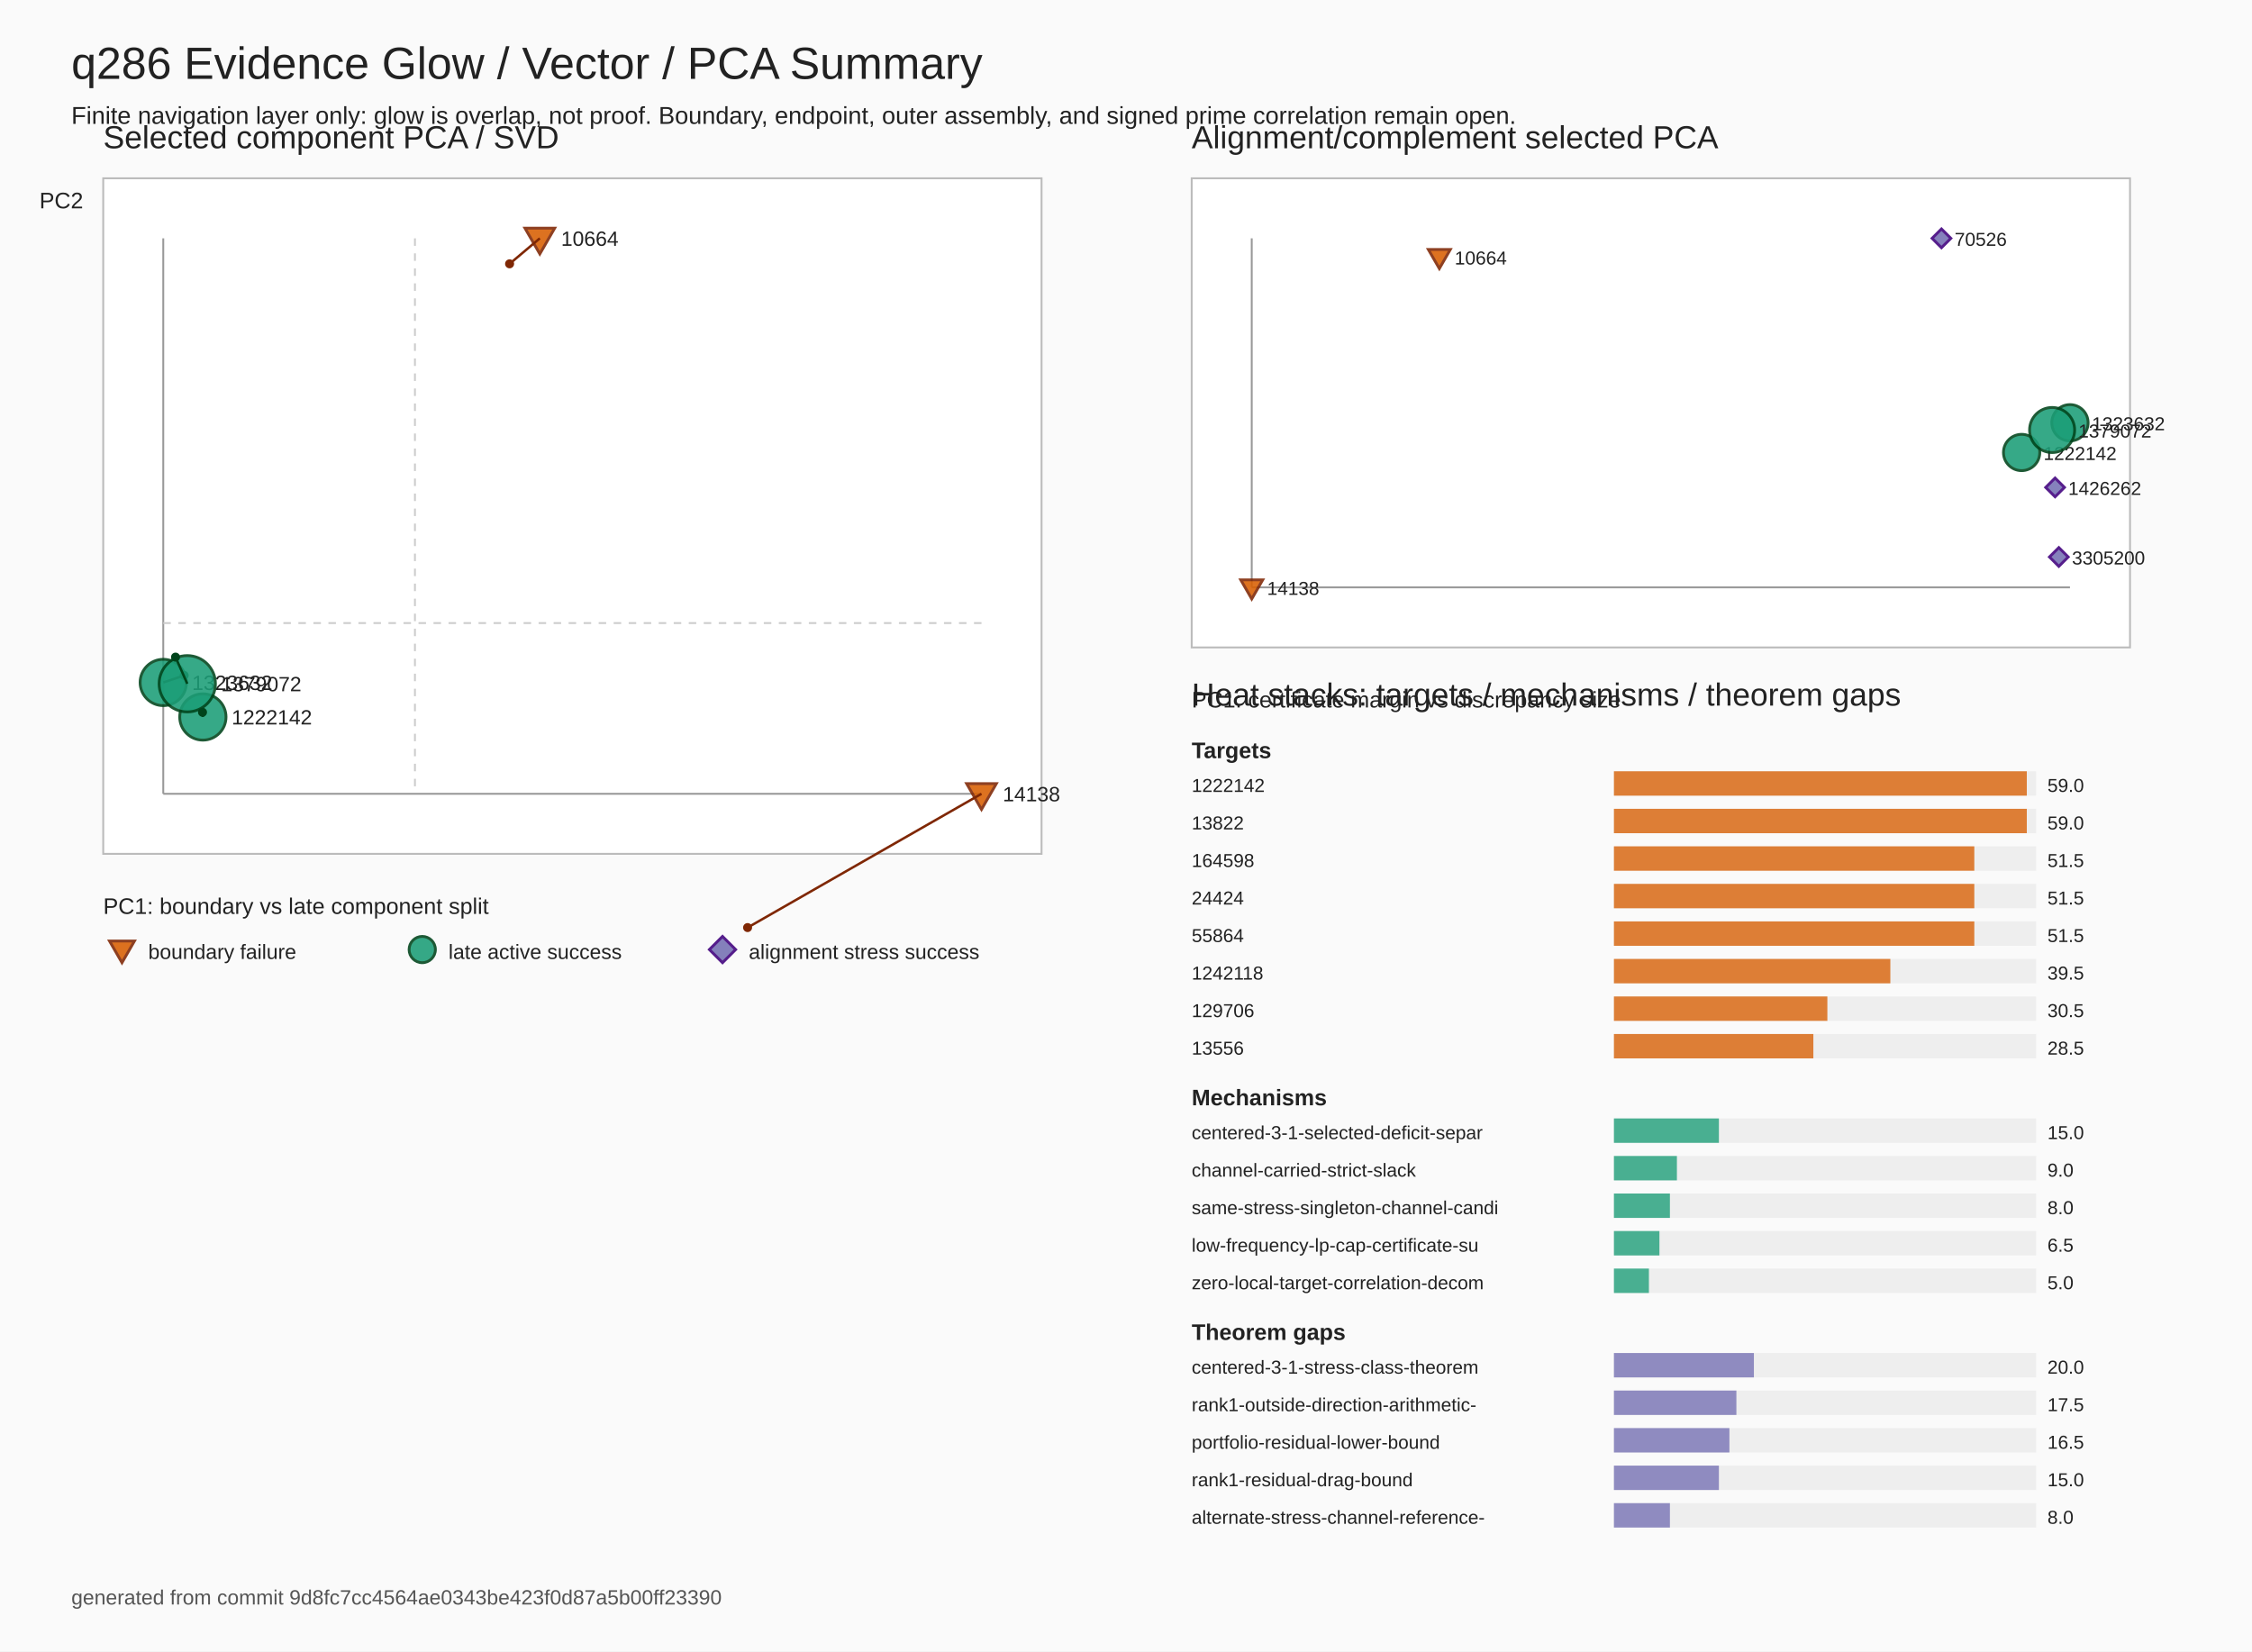
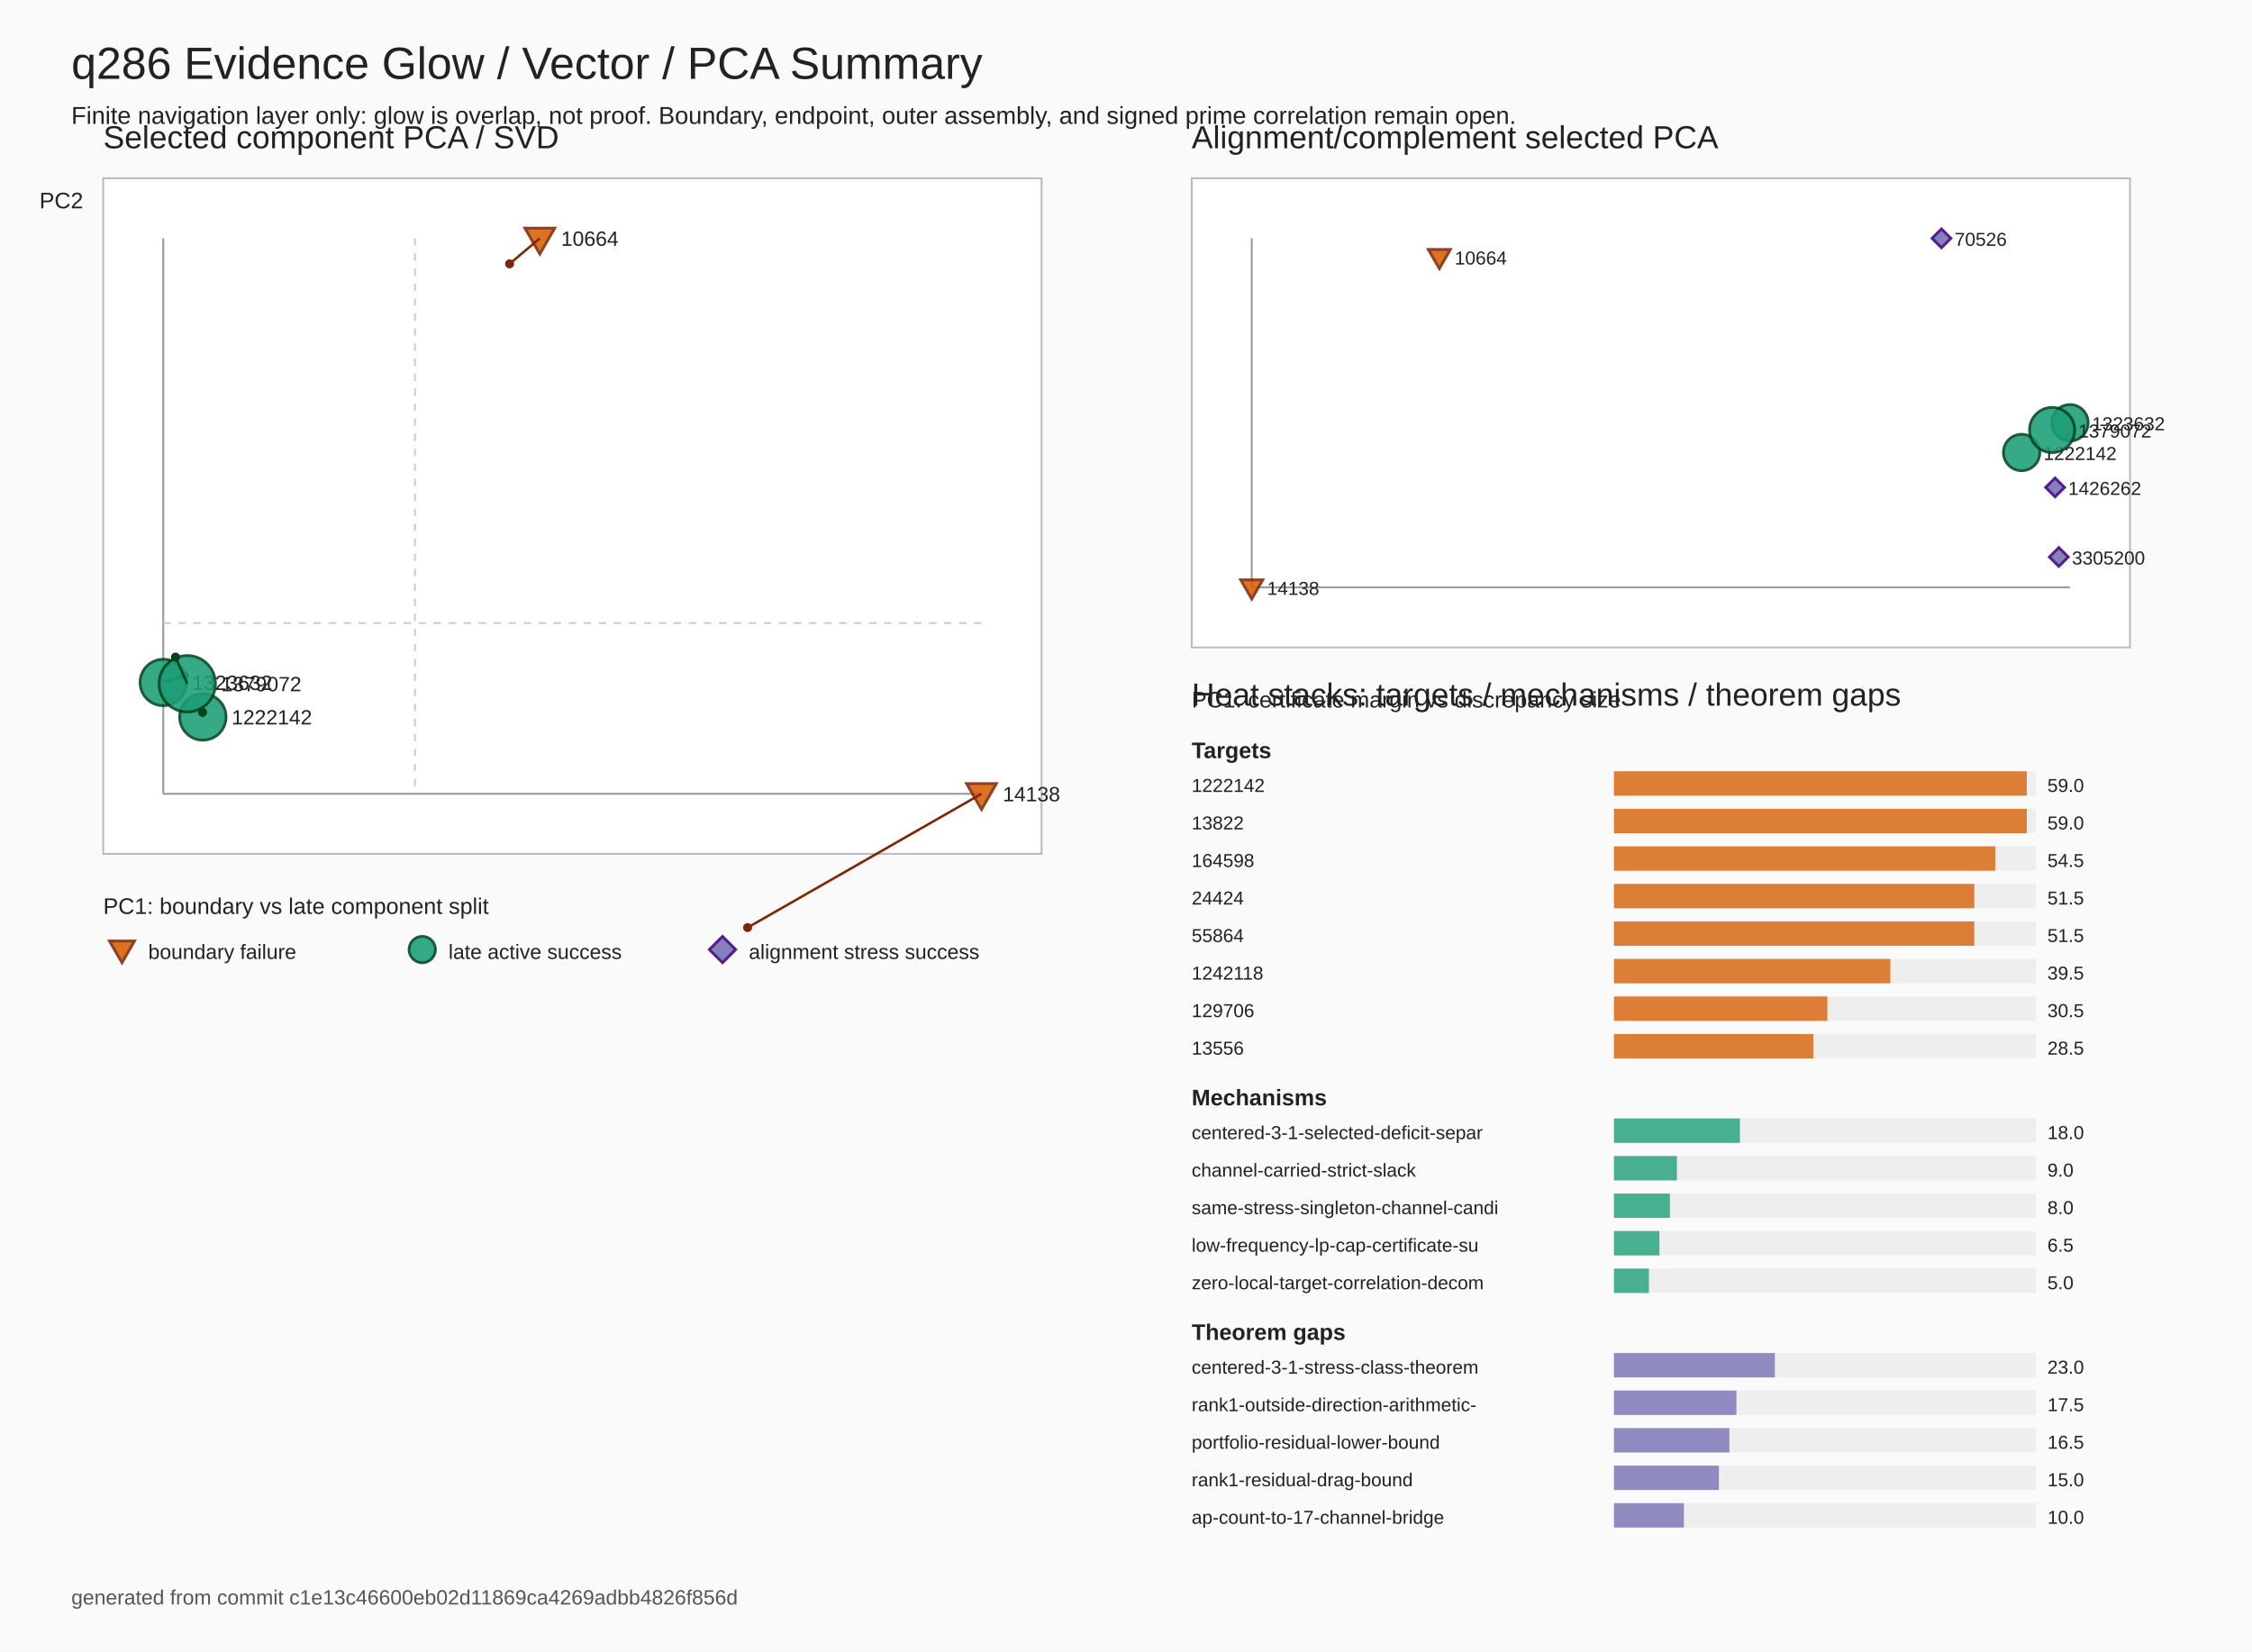
<svg xmlns="http://www.w3.org/2000/svg" width="1200" height="880" viewBox="0 0 1200 880" role="img" aria-labelledby="title desc">
  <rect x="0.00" y="0.00" width="1200.00" height="880.00" fill="#fafafa" stroke="none" opacity="1.0" />
  <text x="38.00" y="42.00" font-size="24" font-family="Arial, sans-serif" font-weight="500" text-anchor="start" fill="#222">q286 Evidence Glow / Vector / PCA Summary</text>
  <text x="38.00" y="66.00" font-size="13" font-family="Arial, sans-serif" font-weight="400" text-anchor="start" fill="#222">Finite navigation layer only: glow is overlap, not proof. Boundary, endpoint, outer assembly, and signed prime correlation remain open.</text>
-   <text x="38.00" y="855.00" font-size="11" font-family="Arial, sans-serif" font-weight="400" text-anchor="start" fill="#555">generated from commit 9d8fc7cc4564ae0343be423f0d87a5b00ff23390</text>
+   <text x="38.00" y="855.00" font-size="11" font-family="Arial, sans-serif" font-weight="400" text-anchor="start" fill="#555">generated from commit c1e13c46600eb02d11869ca4269adbb4826f856d</text>
  <rect x="55.00" y="95.00" width="500.00" height="360.00" fill="#ffffff" stroke="#bbbbbb" opacity="1.0" />
  <text x="55.00" y="79.00" font-size="17" font-family="Arial, sans-serif" font-weight="500" text-anchor="start" fill="#222">Selected component PCA / SVD</text>
  <text x="55.00" y="487.00" font-size="12" font-family="Arial, sans-serif" font-weight="400" text-anchor="start" fill="#222">PC1: boundary vs late component split</text>
  <text x="21.00" y="111.00" font-size="12" font-family="Arial, sans-serif" font-weight="400" text-anchor="start" fill="#222">PC2</text>
  <line x1="87.00" y1="423.00" x2="523.00" y2="423.00" stroke="#999" stroke-width="1" />
  <line x1="87.00" y1="127.00" x2="87.00" y2="423.00" stroke="#999" stroke-width="1" />
  <line x1="221.11" y1="127.00" x2="221.11" y2="423.00" stroke="#cccccc" stroke-width="1" stroke-dasharray="4 4" />
  <line x1="87.00" y1="332.02" x2="523.00" y2="332.02" stroke="#cccccc" stroke-width="1" stroke-dasharray="4 4" />
  <polygon points="287.65,135.33 279.73,121.58 295.57,121.58" fill="#d95f02" stroke="#7f2704" stroke-width="1.5" opacity="0.88" />
  <text x="298.98" y="131.00" font-size="11" font-family="Arial, sans-serif" font-weight="400" text-anchor="start" fill="#222">10664</text>
  <line x1="287.65" y1="127.00" x2="271.54" y2="140.59" stroke="#7f2704" stroke-width="1.3" />
  <circle cx="271.54" cy="140.59" r="2.4" fill="#7f2704" />
  <polygon points="523.00,431.33 515.08,417.58 530.92,417.58" fill="#d95f02" stroke="#7f2704" stroke-width="1.5" opacity="0.88" />
  <text x="534.33" y="427.00" font-size="11" font-family="Arial, sans-serif" font-weight="400" text-anchor="start" fill="#222">14138</text>
  <line x1="523.00" y1="423.00" x2="398.36" y2="494.29" stroke="#7f2704" stroke-width="1.3" />
  <circle cx="398.36" cy="494.29" r="2.4" fill="#7f2704" />
  <circle cx="108.10" cy="382.06" r="12.33" fill="#1b9e77" stroke="#00441b" stroke-width="1.5" opacity="0.88" />
  <text x="123.43" y="386.06" font-size="11" font-family="Arial, sans-serif" font-weight="400" text-anchor="start" fill="#222">1222142</text>
  <line x1="108.10" y1="382.06" x2="107.91" y2="379.54" stroke="#00441b" stroke-width="1.3" />
  <circle cx="107.91" cy="379.54" r="2.4" fill="#00441b" />
  <circle cx="87.00" cy="363.67" r="12.33" fill="#1b9e77" stroke="#00441b" stroke-width="1.5" opacity="0.88" />
  <text x="102.33" y="367.67" font-size="11" font-family="Arial, sans-serif" font-weight="400" text-anchor="start" fill="#222">1323632</text>
  <line x1="87.00" y1="363.67" x2="98.13" y2="359.93" stroke="#00441b" stroke-width="1.3" />
  <circle cx="98.13" cy="359.93" r="2.4" fill="#00441b" />
  <circle cx="99.79" cy="364.36" r="15.00" fill="#1b9e77" stroke="#00441b" stroke-width="1.5" opacity="0.88" />
  <text x="117.79" y="368.36" font-size="11" font-family="Arial, sans-serif" font-weight="400" text-anchor="start" fill="#222">1379072</text>
  <line x1="99.79" y1="364.36" x2="93.53" y2="350.16" stroke="#00441b" stroke-width="1.3" />
  <circle cx="93.53" cy="350.16" r="2.4" fill="#00441b" />
  <polygon points="65.00,513.00 58.35,501.45 71.65,501.45" fill="#d95f02" stroke="#7f2704" stroke-width="1.5" opacity="0.88" />
  <text x="79.00" y="511.00" font-size="11" font-family="Arial, sans-serif" font-weight="400" text-anchor="start" fill="#222">boundary failure</text>
  <circle cx="225.00" cy="506.00" r="7.00" fill="#1b9e77" stroke="#00441b" stroke-width="1.5" opacity="0.88" />
  <text x="239.00" y="511.00" font-size="11" font-family="Arial, sans-serif" font-weight="400" text-anchor="start" fill="#222">late active success</text>
  <polygon points="385.00,499.00 392.00,506.00 385.00,513.00 378.00,506.00" fill="#7570b3" stroke="#3f007d" stroke-width="1.5" opacity="0.88" />
  <text x="399.00" y="511.00" font-size="11" font-family="Arial, sans-serif" font-weight="400" text-anchor="start" fill="#222">alignment stress success</text>
  <rect x="635.00" y="95.00" width="500.00" height="250.00" fill="#ffffff" stroke="#bbbbbb" opacity="1.0" />
  <text x="635.00" y="79.00" font-size="17" font-family="Arial, sans-serif" font-weight="500" text-anchor="start" fill="#222">Alignment/complement selected PCA</text>
  <text x="635.00" y="377.00" font-size="12" font-family="Arial, sans-serif" font-weight="400" text-anchor="start" fill="#222">PC1: certificate margin vs discrepancy size</text>
  <line x1="667.00" y1="313.00" x2="1103.00" y2="313.00" stroke="#999" stroke-width="1" />
  <line x1="667.00" y1="127.00" x2="667.00" y2="313.00" stroke="#999" stroke-width="1" />
  <polygon points="766.97,143.12 761.11,132.95 772.82,132.95" fill="#d95f02" stroke="#7f2704" stroke-width="1.5" opacity="0.88" />
  <text x="775.13" y="140.95" font-size="10" font-family="Arial, sans-serif" font-weight="400" text-anchor="start" fill="#222">10664</text>
  <polygon points="667.00,319.17 661.14,308.99 672.86,308.99" fill="#d95f02" stroke="#7f2704" stroke-width="1.5" opacity="0.88" />
  <text x="675.17" y="317.00" font-size="10" font-family="Arial, sans-serif" font-weight="400" text-anchor="start" fill="#222">14138</text>
  <polygon points="1034.53,122.00 1039.53,127.00 1034.53,132.00 1029.53,127.00" fill="#7570b3" stroke="#3f007d" stroke-width="1.5" opacity="0.88" />
  <text x="1041.53" y="131.00" font-size="10" font-family="Arial, sans-serif" font-weight="400" text-anchor="start" fill="#222">70526</text>
  <circle cx="1077.24" cy="241.12" r="9.67" fill="#1b9e77" stroke="#00441b" stroke-width="1.5" opacity="0.88" />
  <text x="1088.91" y="245.12" font-size="10" font-family="Arial, sans-serif" font-weight="400" text-anchor="start" fill="#222">1222142</text>
  <circle cx="1103.00" cy="225.29" r="9.67" fill="#1b9e77" stroke="#00441b" stroke-width="1.5" opacity="0.88" />
  <text x="1114.67" y="229.29" font-size="10" font-family="Arial, sans-serif" font-weight="400" text-anchor="start" fill="#222">1323632</text>
  <circle cx="1093.49" cy="229.14" r="12.00" fill="#1b9e77" stroke="#00441b" stroke-width="1.5" opacity="0.88" />
  <text x="1107.49" y="233.14" font-size="10" font-family="Arial, sans-serif" font-weight="400" text-anchor="start" fill="#222">1379072</text>
  <polygon points="1095.07,254.73 1100.07,259.73 1095.07,264.73 1090.07,259.73" fill="#7570b3" stroke="#3f007d" stroke-width="1.5" opacity="0.88" />
  <text x="1102.07" y="263.73" font-size="10" font-family="Arial, sans-serif" font-weight="400" text-anchor="start" fill="#222">1426262</text>
  <polygon points="1097.07,291.80 1102.07,296.80 1097.07,301.80 1092.07,296.80" fill="#7570b3" stroke="#3f007d" stroke-width="1.5" opacity="0.88" />
  <text x="1104.07" y="300.80" font-size="10" font-family="Arial, sans-serif" font-weight="400" text-anchor="start" fill="#222">3305200</text>
  <text x="635.00" y="376.00" font-size="17" font-family="Arial, sans-serif" font-weight="500" text-anchor="start" fill="#222">Heat stacks: targets / mechanisms / theorem gaps</text>
  <text x="635.00" y="404.00" font-size="12" font-family="Arial, sans-serif" font-weight="600" text-anchor="start" fill="#222">Targets</text>
  <text x="635.00" y="422.00" font-size="10" font-family="Arial, sans-serif" font-weight="400" text-anchor="start" fill="#222">1222142</text>
  <rect x="860.00" y="411.00" width="225.00" height="13.00" fill="#eeeeee" stroke="none" opacity="1.0" />
  <rect x="860.00" y="411.00" width="220.00" height="13.00" fill="#d95f02" stroke="none" opacity="0.78" />
  <text x="1091.00" y="422.00" font-size="10" font-family="Arial, sans-serif" font-weight="400" text-anchor="start" fill="#222">59.0</text>
  <text x="635.00" y="442.00" font-size="10" font-family="Arial, sans-serif" font-weight="400" text-anchor="start" fill="#222">13822</text>
  <rect x="860.00" y="431.00" width="225.00" height="13.00" fill="#eeeeee" stroke="none" opacity="1.0" />
  <rect x="860.00" y="431.00" width="220.00" height="13.00" fill="#d95f02" stroke="none" opacity="0.78" />
  <text x="1091.00" y="442.00" font-size="10" font-family="Arial, sans-serif" font-weight="400" text-anchor="start" fill="#222">59.0</text>
  <text x="635.00" y="462.00" font-size="10" font-family="Arial, sans-serif" font-weight="400" text-anchor="start" fill="#222">164598</text>
  <rect x="860.00" y="451.00" width="225.00" height="13.00" fill="#eeeeee" stroke="none" opacity="1.0" />
-   <rect x="860.00" y="451.00" width="192.03" height="13.00" fill="#d95f02" stroke="none" opacity="0.78" />
-   <text x="1091.00" y="462.00" font-size="10" font-family="Arial, sans-serif" font-weight="400" text-anchor="start" fill="#222">51.5</text>
+   <rect x="860.00" y="451.00" width="203.22" height="13.00" fill="#d95f02" stroke="none" opacity="0.78" />
+   <text x="1091.00" y="462.00" font-size="10" font-family="Arial, sans-serif" font-weight="400" text-anchor="start" fill="#222">54.5</text>
  <text x="635.00" y="482.00" font-size="10" font-family="Arial, sans-serif" font-weight="400" text-anchor="start" fill="#222">24424</text>
  <rect x="860.00" y="471.00" width="225.00" height="13.00" fill="#eeeeee" stroke="none" opacity="1.0" />
  <rect x="860.00" y="471.00" width="192.03" height="13.00" fill="#d95f02" stroke="none" opacity="0.78" />
  <text x="1091.00" y="482.00" font-size="10" font-family="Arial, sans-serif" font-weight="400" text-anchor="start" fill="#222">51.5</text>
  <text x="635.00" y="502.00" font-size="10" font-family="Arial, sans-serif" font-weight="400" text-anchor="start" fill="#222">55864</text>
  <rect x="860.00" y="491.00" width="225.00" height="13.00" fill="#eeeeee" stroke="none" opacity="1.0" />
  <rect x="860.00" y="491.00" width="192.03" height="13.00" fill="#d95f02" stroke="none" opacity="0.78" />
  <text x="1091.00" y="502.00" font-size="10" font-family="Arial, sans-serif" font-weight="400" text-anchor="start" fill="#222">51.5</text>
  <text x="635.00" y="522.00" font-size="10" font-family="Arial, sans-serif" font-weight="400" text-anchor="start" fill="#222">1242118</text>
  <rect x="860.00" y="511.00" width="225.00" height="13.00" fill="#eeeeee" stroke="none" opacity="1.0" />
  <rect x="860.00" y="511.00" width="147.29" height="13.00" fill="#d95f02" stroke="none" opacity="0.78" />
  <text x="1091.00" y="522.00" font-size="10" font-family="Arial, sans-serif" font-weight="400" text-anchor="start" fill="#222">39.5</text>
  <text x="635.00" y="542.00" font-size="10" font-family="Arial, sans-serif" font-weight="400" text-anchor="start" fill="#222">129706</text>
  <rect x="860.00" y="531.00" width="225.00" height="13.00" fill="#eeeeee" stroke="none" opacity="1.0" />
  <rect x="860.00" y="531.00" width="113.73" height="13.00" fill="#d95f02" stroke="none" opacity="0.78" />
  <text x="1091.00" y="542.00" font-size="10" font-family="Arial, sans-serif" font-weight="400" text-anchor="start" fill="#222">30.5</text>
  <text x="635.00" y="562.00" font-size="10" font-family="Arial, sans-serif" font-weight="400" text-anchor="start" fill="#222">13556</text>
  <rect x="860.00" y="551.00" width="225.00" height="13.00" fill="#eeeeee" stroke="none" opacity="1.0" />
  <rect x="860.00" y="551.00" width="106.27" height="13.00" fill="#d95f02" stroke="none" opacity="0.78" />
  <text x="1091.00" y="562.00" font-size="10" font-family="Arial, sans-serif" font-weight="400" text-anchor="start" fill="#222">28.5</text>
  <text x="635.00" y="589.00" font-size="12" font-family="Arial, sans-serif" font-weight="600" text-anchor="start" fill="#222">Mechanisms</text>
  <text x="635.00" y="607.00" font-size="10" font-family="Arial, sans-serif" font-weight="400" text-anchor="start" fill="#222">centered-3-1-selected-deficit-separ</text>
  <rect x="860.00" y="596.00" width="225.00" height="13.00" fill="#eeeeee" stroke="none" opacity="1.0" />
-   <rect x="860.00" y="596.00" width="55.93" height="13.00" fill="#1b9e77" stroke="none" opacity="0.78" />
-   <text x="1091.00" y="607.00" font-size="10" font-family="Arial, sans-serif" font-weight="400" text-anchor="start" fill="#222">15.0</text>
+   <rect x="860.00" y="596.00" width="67.12" height="13.00" fill="#1b9e77" stroke="none" opacity="0.78" />
+   <text x="1091.00" y="607.00" font-size="10" font-family="Arial, sans-serif" font-weight="400" text-anchor="start" fill="#222">18.0</text>
  <text x="635.00" y="627.00" font-size="10" font-family="Arial, sans-serif" font-weight="400" text-anchor="start" fill="#222">channel-carried-strict-slack</text>
  <rect x="860.00" y="616.00" width="225.00" height="13.00" fill="#eeeeee" stroke="none" opacity="1.0" />
  <rect x="860.00" y="616.00" width="33.56" height="13.00" fill="#1b9e77" stroke="none" opacity="0.78" />
  <text x="1091.00" y="627.00" font-size="10" font-family="Arial, sans-serif" font-weight="400" text-anchor="start" fill="#222">9.0</text>
  <text x="635.00" y="647.00" font-size="10" font-family="Arial, sans-serif" font-weight="400" text-anchor="start" fill="#222">same-stress-singleton-channel-candi</text>
  <rect x="860.00" y="636.00" width="225.00" height="13.00" fill="#eeeeee" stroke="none" opacity="1.0" />
  <rect x="860.00" y="636.00" width="29.83" height="13.00" fill="#1b9e77" stroke="none" opacity="0.78" />
  <text x="1091.00" y="647.00" font-size="10" font-family="Arial, sans-serif" font-weight="400" text-anchor="start" fill="#222">8.0</text>
  <text x="635.00" y="667.00" font-size="10" font-family="Arial, sans-serif" font-weight="400" text-anchor="start" fill="#222">low-frequency-lp-cap-certificate-su</text>
  <rect x="860.00" y="656.00" width="225.00" height="13.00" fill="#eeeeee" stroke="none" opacity="1.0" />
  <rect x="860.00" y="656.00" width="24.24" height="13.00" fill="#1b9e77" stroke="none" opacity="0.78" />
  <text x="1091.00" y="667.00" font-size="10" font-family="Arial, sans-serif" font-weight="400" text-anchor="start" fill="#222">6.5</text>
  <text x="635.00" y="687.00" font-size="10" font-family="Arial, sans-serif" font-weight="400" text-anchor="start" fill="#222">zero-local-target-correlation-decom</text>
  <rect x="860.00" y="676.00" width="225.00" height="13.00" fill="#eeeeee" stroke="none" opacity="1.0" />
  <rect x="860.00" y="676.00" width="18.64" height="13.00" fill="#1b9e77" stroke="none" opacity="0.78" />
  <text x="1091.00" y="687.00" font-size="10" font-family="Arial, sans-serif" font-weight="400" text-anchor="start" fill="#222">5.0</text>
  <text x="635.00" y="714.00" font-size="12" font-family="Arial, sans-serif" font-weight="600" text-anchor="start" fill="#222">Theorem gaps</text>
  <text x="635.00" y="732.00" font-size="10" font-family="Arial, sans-serif" font-weight="400" text-anchor="start" fill="#222">centered-3-1-stress-class-theorem</text>
  <rect x="860.00" y="721.00" width="225.00" height="13.00" fill="#eeeeee" stroke="none" opacity="1.0" />
-   <rect x="860.00" y="721.00" width="74.58" height="13.00" fill="#7570b3" stroke="none" opacity="0.78" />
-   <text x="1091.00" y="732.00" font-size="10" font-family="Arial, sans-serif" font-weight="400" text-anchor="start" fill="#222">20.0</text>
+   <rect x="860.00" y="721.00" width="85.76" height="13.00" fill="#7570b3" stroke="none" opacity="0.78" />
+   <text x="1091.00" y="732.00" font-size="10" font-family="Arial, sans-serif" font-weight="400" text-anchor="start" fill="#222">23.0</text>
  <text x="635.00" y="752.00" font-size="10" font-family="Arial, sans-serif" font-weight="400" text-anchor="start" fill="#222">rank1-outside-direction-arithmetic-</text>
  <rect x="860.00" y="741.00" width="225.00" height="13.00" fill="#eeeeee" stroke="none" opacity="1.0" />
  <rect x="860.00" y="741.00" width="65.25" height="13.00" fill="#7570b3" stroke="none" opacity="0.78" />
  <text x="1091.00" y="752.00" font-size="10" font-family="Arial, sans-serif" font-weight="400" text-anchor="start" fill="#222">17.5</text>
  <text x="635.00" y="772.00" font-size="10" font-family="Arial, sans-serif" font-weight="400" text-anchor="start" fill="#222">portfolio-residual-lower-bound</text>
  <rect x="860.00" y="761.00" width="225.00" height="13.00" fill="#eeeeee" stroke="none" opacity="1.0" />
  <rect x="860.00" y="761.00" width="61.53" height="13.00" fill="#7570b3" stroke="none" opacity="0.78" />
  <text x="1091.00" y="772.00" font-size="10" font-family="Arial, sans-serif" font-weight="400" text-anchor="start" fill="#222">16.5</text>
  <text x="635.00" y="792.00" font-size="10" font-family="Arial, sans-serif" font-weight="400" text-anchor="start" fill="#222">rank1-residual-drag-bound</text>
  <rect x="860.00" y="781.00" width="225.00" height="13.00" fill="#eeeeee" stroke="none" opacity="1.0" />
  <rect x="860.00" y="781.00" width="55.93" height="13.00" fill="#7570b3" stroke="none" opacity="0.78" />
  <text x="1091.00" y="792.00" font-size="10" font-family="Arial, sans-serif" font-weight="400" text-anchor="start" fill="#222">15.0</text>
-   <text x="635.00" y="812.00" font-size="10" font-family="Arial, sans-serif" font-weight="400" text-anchor="start" fill="#222">alternate-stress-channel-reference-</text>
+   <text x="635.00" y="812.00" font-size="10" font-family="Arial, sans-serif" font-weight="400" text-anchor="start" fill="#222">ap-count-to-17-channel-bridge</text>
  <rect x="860.00" y="801.00" width="225.00" height="13.00" fill="#eeeeee" stroke="none" opacity="1.0" />
-   <rect x="860.00" y="801.00" width="29.83" height="13.00" fill="#7570b3" stroke="none" opacity="0.78" />
-   <text x="1091.00" y="812.00" font-size="10" font-family="Arial, sans-serif" font-weight="400" text-anchor="start" fill="#222">8.0</text>
+   <rect x="860.00" y="801.00" width="37.29" height="13.00" fill="#7570b3" stroke="none" opacity="0.78" />
+   <text x="1091.00" y="812.00" font-size="10" font-family="Arial, sans-serif" font-weight="400" text-anchor="start" fill="#222">10.0</text>
</svg>
